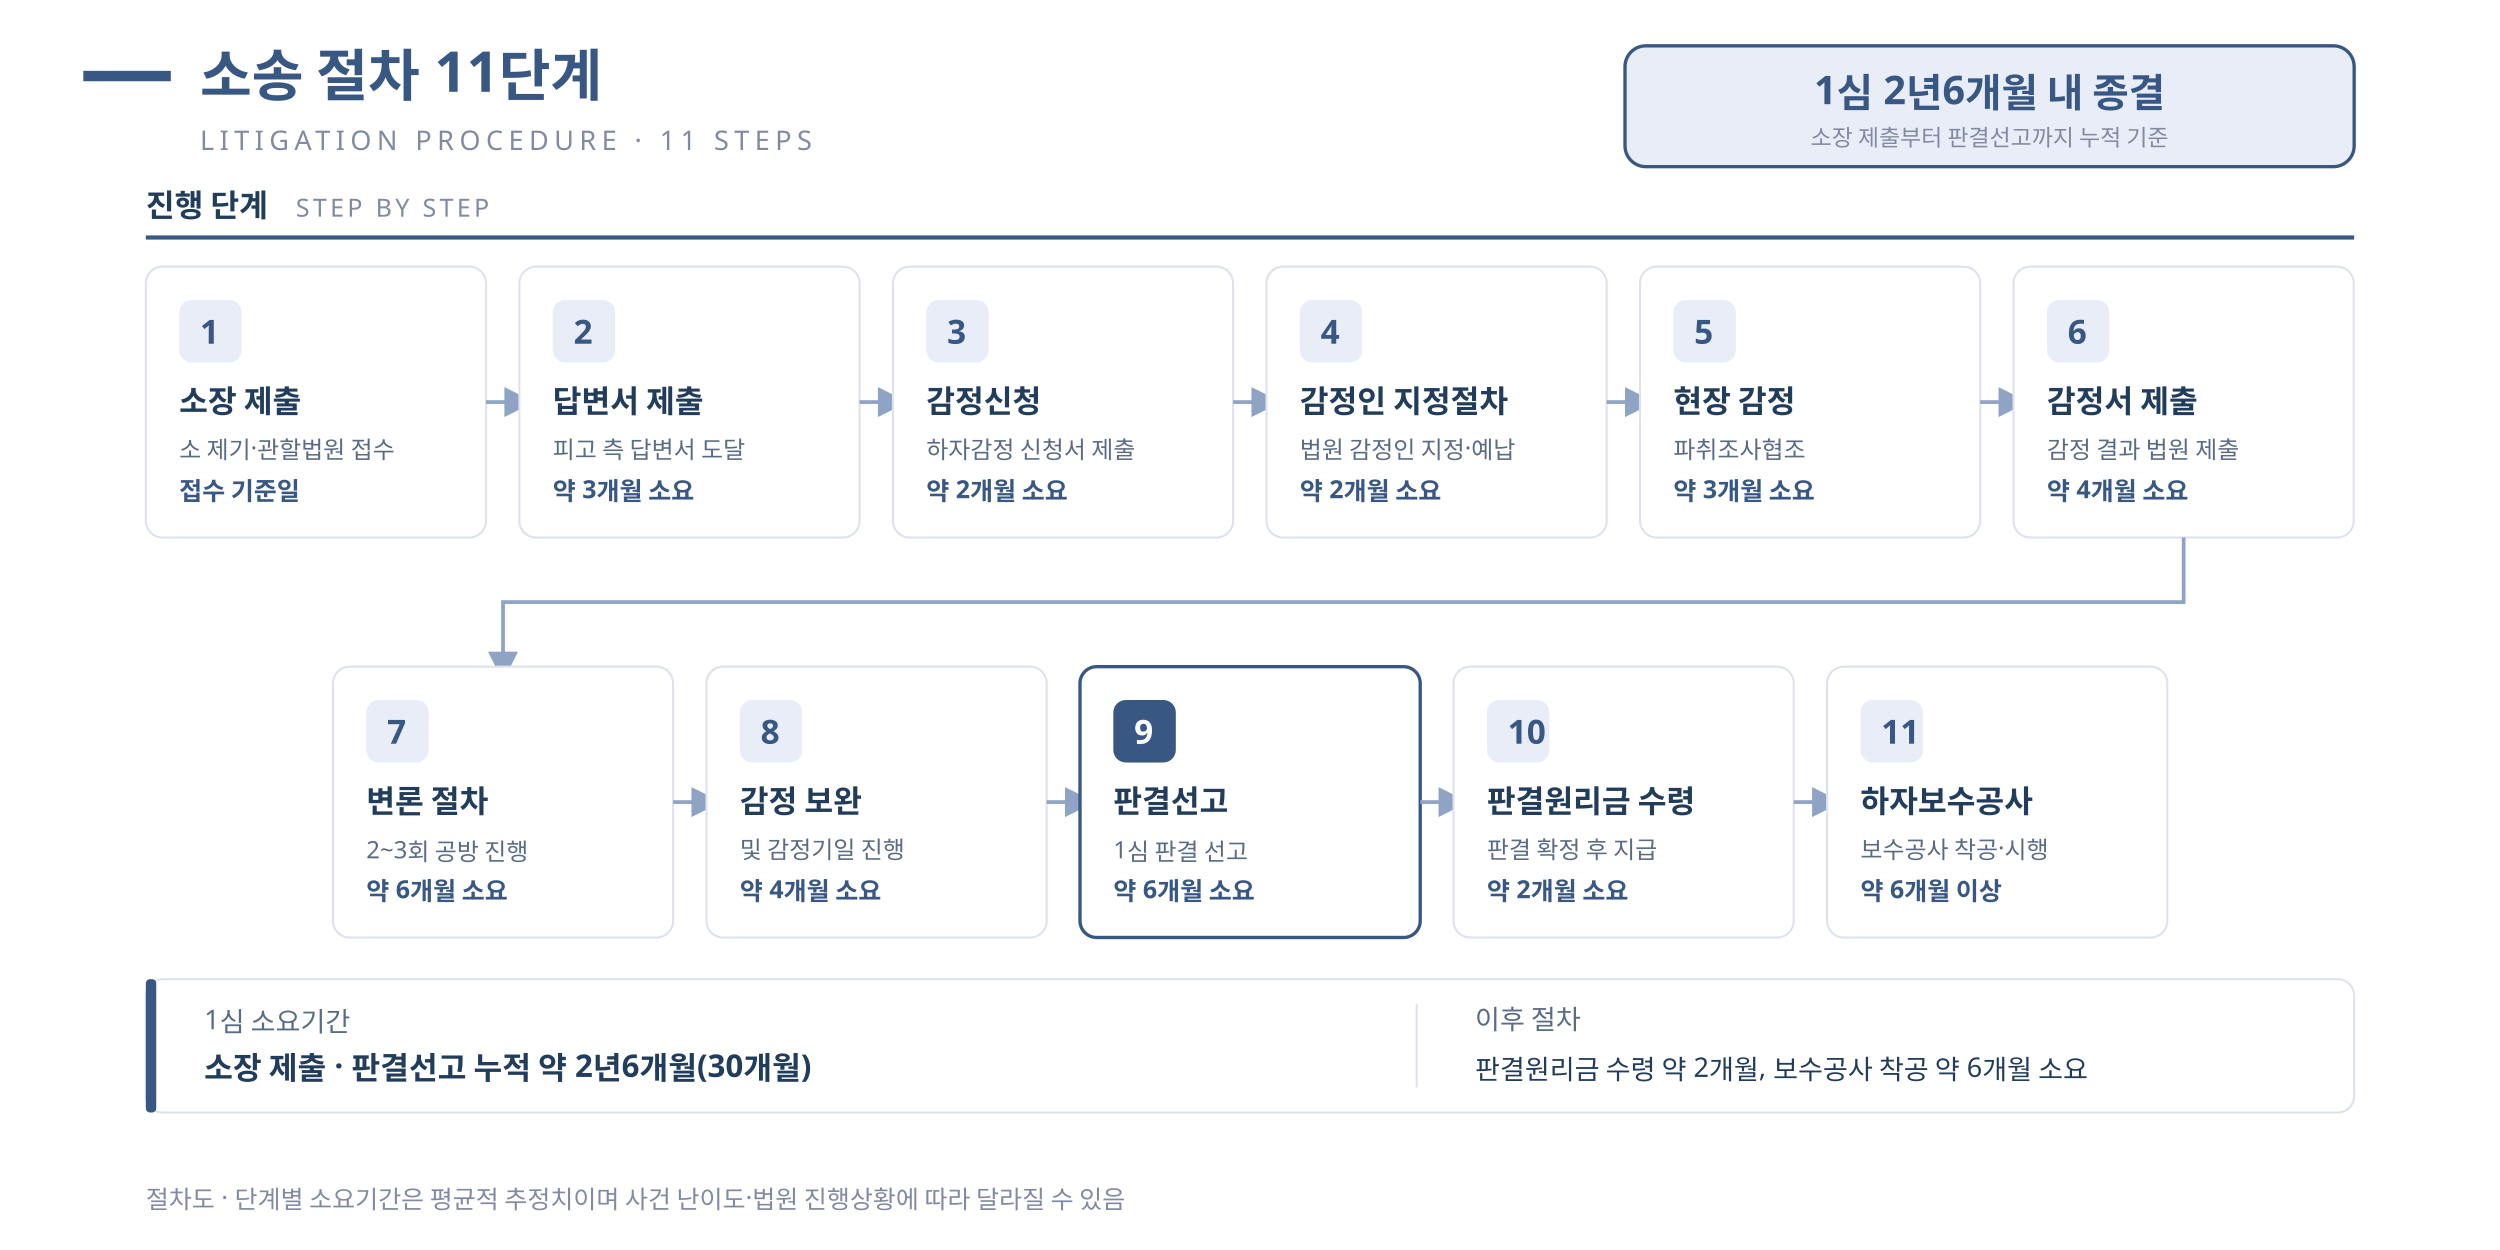
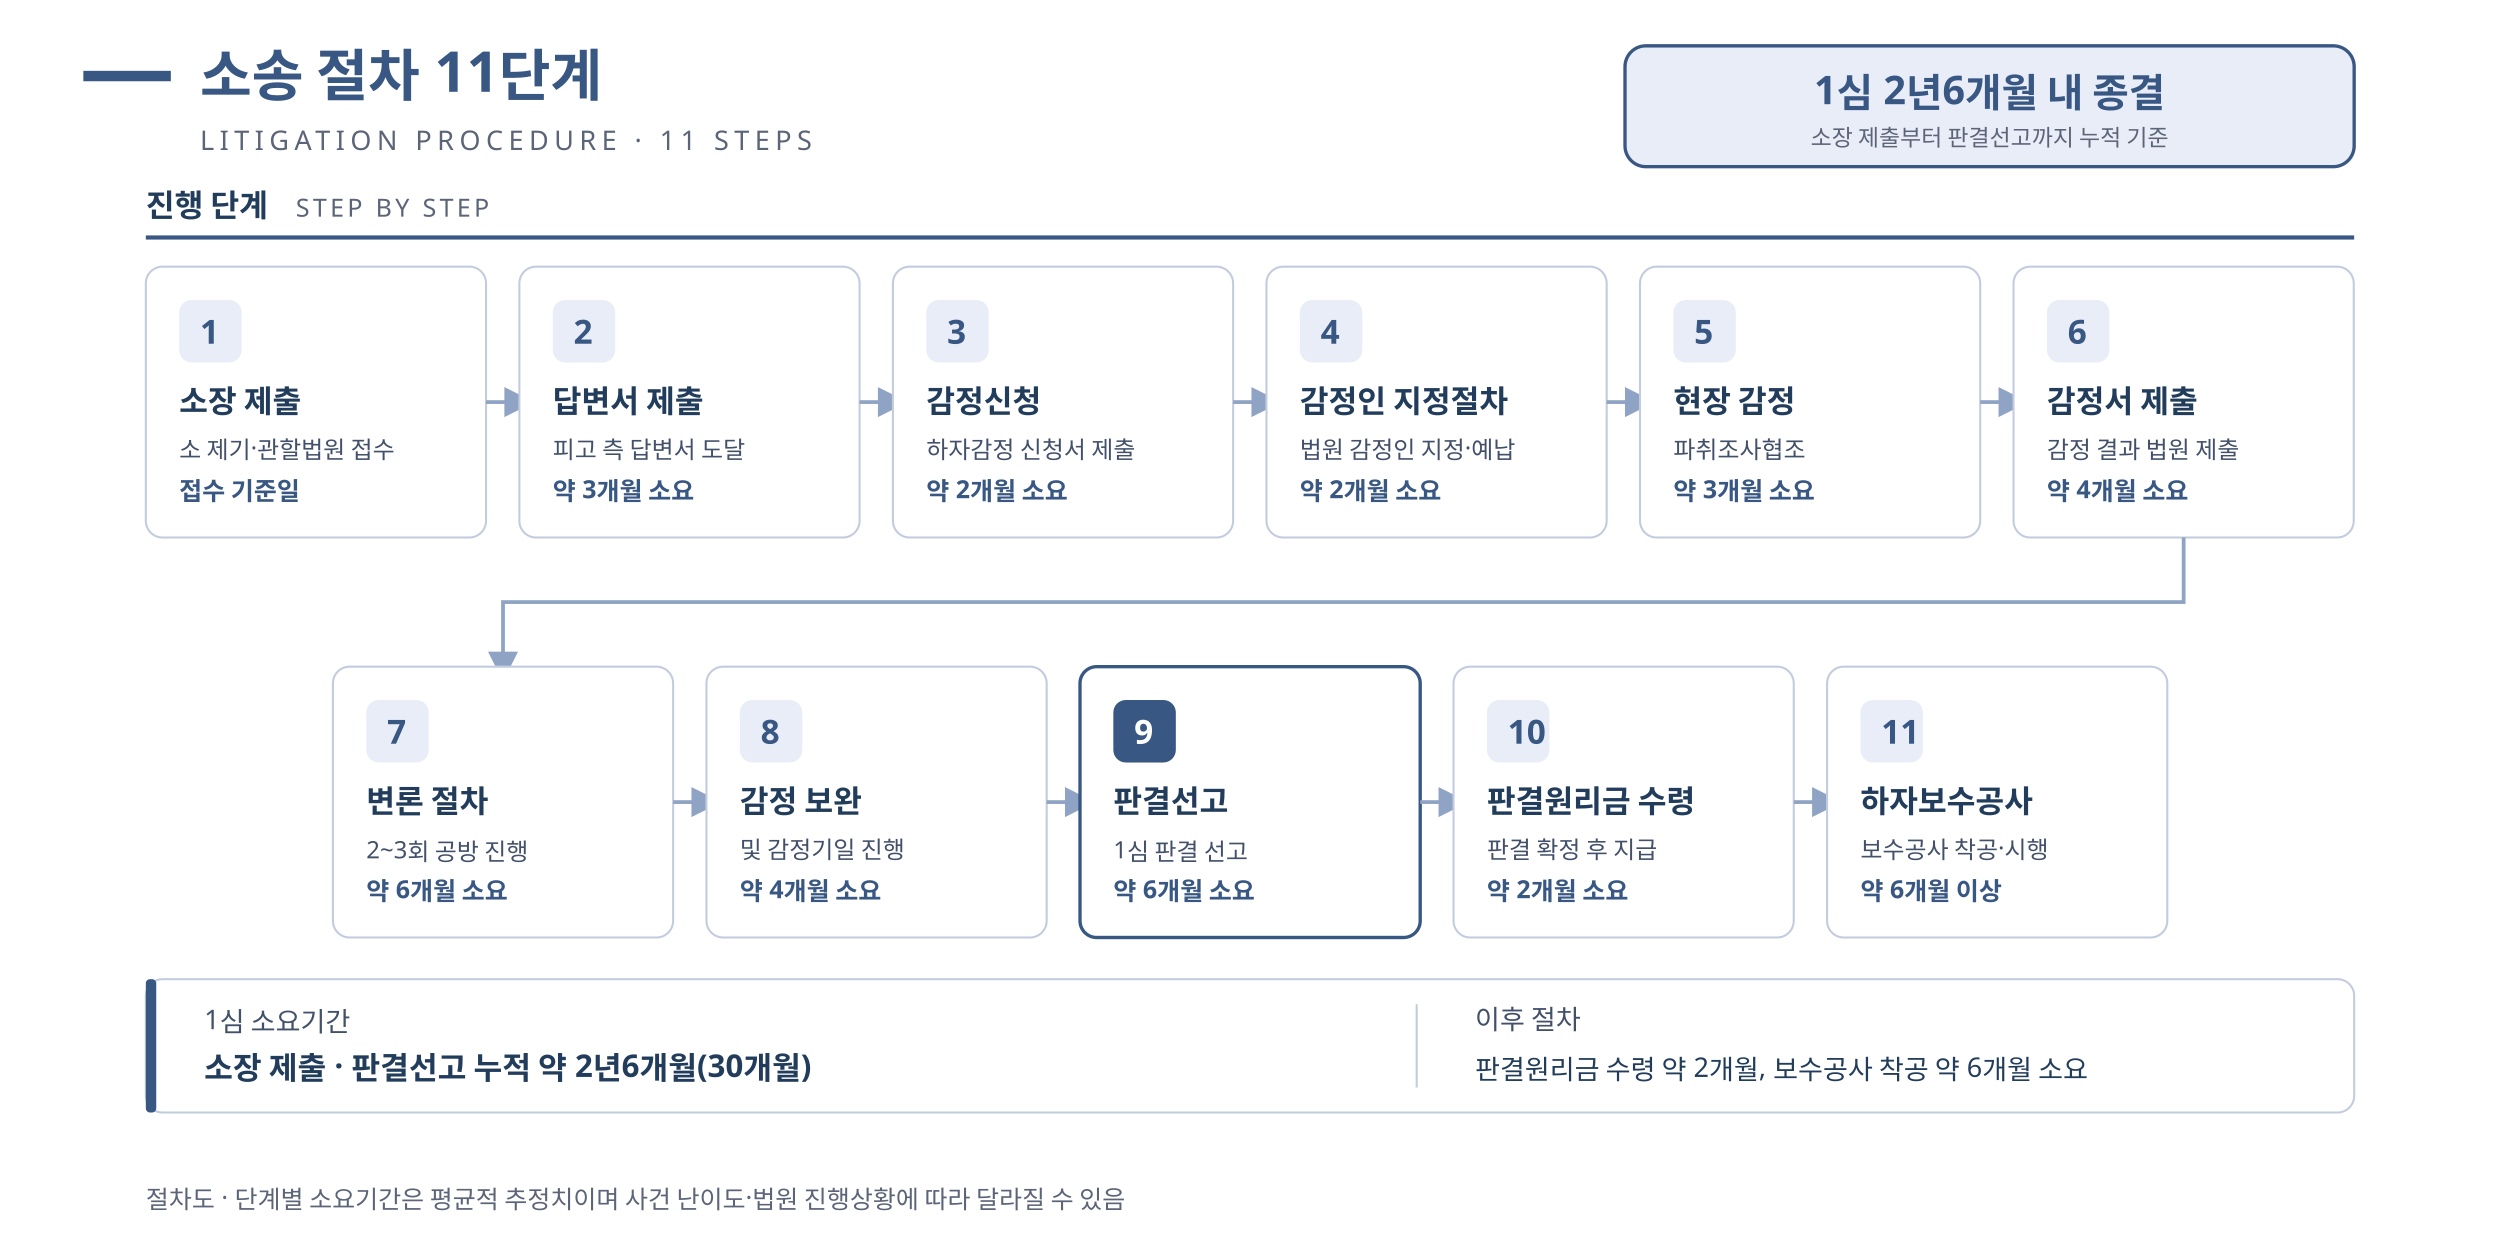
<svg xmlns="http://www.w3.org/2000/svg" viewBox="0 0 1200 600" width="1200" height="600" font-family="'210 옴니고딕 030','OmniGothic030','Pretendard',sans-serif">
  <defs>
    <marker id="fa" markerWidth="8" markerHeight="8" refX="4" refY="4" orient="auto">
      <path d="M0,0 L8,4 L0,8 Z" fill="#8FA3C4" />
    </marker>
  </defs>
  <rect width="1200" height="600" fill="#FFFFFF" />
  <rect x="40" y="34" width="42" height="5" fill="#385783" />
  <text x="96" y="46" font-size="27" font-weight="700" fill="#385783">소송 절차 11단계</text>
-   <text x="96" y="72" font-size="13" fill="#8289A3" letter-spacing="2.6">LITIGATION PROCEDURE · 11 STEPS</text>
+   <text x="96" y="72" font-size="13" fill="#5C6478" letter-spacing="2.6">LITIGATION PROCEDURE · 11 STEPS</text>
  <rect x="780" y="22" width="350" height="58" rx="10" fill="#E9EDF8" stroke="#385783" stroke-width="1.6" />
  <text x="955" y="50" font-size="19" font-weight="700" fill="#385783" text-anchor="middle">1심 2년6개월 내 종결</text>
-   <text x="955" y="70" font-size="11" fill="#8289A3" text-anchor="middle">소장 제출부터 판결선고까지 누적 기준</text>
+   <text x="955" y="70" font-size="11" fill="#5C6478" text-anchor="middle">소장 제출부터 판결선고까지 누적 기준</text>
  <text x="70" y="104" font-size="15" font-weight="700" fill="#223D5B">진행 단계</text>
-   <text x="142" y="104" font-size="12" fill="#8289A3" letter-spacing="1.6">STEP BY STEP</text>
+   <text x="142" y="104" font-size="12" fill="#5C6478" letter-spacing="1.6">STEP BY STEP</text>
  <line x1="70" y1="114" x2="1130" y2="114" stroke="#385783" stroke-width="2" />
  <g transform="translate(0,128)">
-     <rect x="70" y="0" width="163.3" height="130" rx="8" fill="#FFFFFF" stroke="#DDE2EC" />
+     <rect x="70" y="0" width="163.3" height="130" rx="8" fill="#FFFFFF" stroke="#C3CCDE" />
    <rect x="86" y="16" width="30" height="30" rx="6" fill="#E9EDF8" />
    <text x="96" y="37" font-size="16" font-weight="700" fill="#385783">1</text>
    <text x="86" y="70" font-size="15" font-weight="700" fill="#223D5B">소장 제출</text>
-     <text x="86" y="92" font-size="11.5" fill="#5A6B85">소 제기·관할법원 접수</text>
+     <text x="86" y="92" font-size="11.5" fill="#42506A">소 제기·관할법원 접수</text>
    <text x="86" y="112" font-size="12" font-weight="700" fill="#385783">접수 기준일</text>
    <line x1="233.3" y1="65" x2="249.3" y2="65" stroke="#8FA3C4" stroke-width="1.8" marker-end="url(#fa)" />
-     <rect x="249.3" y="0" width="163.3" height="130" rx="8" fill="#FFFFFF" stroke="#DDE2EC" />
+     <rect x="249.3" y="0" width="163.3" height="130" rx="8" fill="#FFFFFF" stroke="#C3CCDE" />
    <rect x="265.3" y="16" width="30" height="30" rx="6" fill="#E9EDF8" />
    <text x="275.3" y="37" font-size="16" font-weight="700" fill="#385783">2</text>
    <text x="265.3" y="70" font-size="15" font-weight="700" fill="#223D5B">답변서 제출</text>
-     <text x="265.3" y="92" font-size="11.5" fill="#5A6B85">피고 측 답변서 도달</text>
+     <text x="265.3" y="92" font-size="11.5" fill="#42506A">피고 측 답변서 도달</text>
    <text x="265.3" y="112" font-size="12" font-weight="700" fill="#385783">약 3개월 소요</text>
    <line x1="412.6" y1="65" x2="428.6" y2="65" stroke="#8FA3C4" stroke-width="1.8" marker-end="url(#fa)" />
-     <rect x="428.6" y="0" width="163.3" height="130" rx="8" fill="#FFFFFF" stroke="#DDE2EC" />
+     <rect x="428.6" y="0" width="163.3" height="130" rx="8" fill="#FFFFFF" stroke="#C3CCDE" />
    <rect x="444.6" y="16" width="30" height="30" rx="6" fill="#E9EDF8" />
    <text x="454.6" y="37" font-size="16" font-weight="700" fill="#385783">3</text>
    <text x="444.6" y="70" font-size="15" font-weight="700" fill="#223D5B">감정신청</text>
-     <text x="444.6" y="92" font-size="11.5" fill="#5A6B85">하자감정 신청서 제출</text>
+     <text x="444.6" y="92" font-size="11.5" fill="#42506A">하자감정 신청서 제출</text>
    <text x="444.6" y="112" font-size="12" font-weight="700" fill="#385783">약 2개월 소요</text>
    <line x1="591.9" y1="65" x2="607.9" y2="65" stroke="#8FA3C4" stroke-width="1.8" marker-end="url(#fa)" />
-     <rect x="607.9" y="0" width="163.3" height="130" rx="8" fill="#FFFFFF" stroke="#DDE2EC" />
+     <rect x="607.9" y="0" width="163.3" height="130" rx="8" fill="#FFFFFF" stroke="#C3CCDE" />
    <rect x="623.9" y="16" width="30" height="30" rx="6" fill="#E9EDF8" />
    <text x="633.9" y="37" font-size="16" font-weight="700" fill="#385783">4</text>
    <text x="623.9" y="70" font-size="15" font-weight="700" fill="#223D5B">감정인 지정절차</text>
-     <text x="623.9" y="92" font-size="11.5" fill="#5A6B85">법원 감정인 지정·예납</text>
+     <text x="623.9" y="92" font-size="11.5" fill="#42506A">법원 감정인 지정·예납</text>
    <text x="623.9" y="112" font-size="12" font-weight="700" fill="#385783">약 2개월 소요</text>
    <line x1="771.2" y1="65" x2="787.2" y2="65" stroke="#8FA3C4" stroke-width="1.8" marker-end="url(#fa)" />
-     <rect x="787.2" y="0" width="163.3" height="130" rx="8" fill="#FFFFFF" stroke="#DDE2EC" />
+     <rect x="787.2" y="0" width="163.3" height="130" rx="8" fill="#FFFFFF" stroke="#C3CCDE" />
    <rect x="803.2" y="16" width="30" height="30" rx="6" fill="#E9EDF8" />
    <text x="813.2" y="37" font-size="16" font-weight="700" fill="#385783">5</text>
    <text x="803.2" y="70" font-size="15" font-weight="700" fill="#223D5B">현장 감정</text>
-     <text x="803.2" y="92" font-size="11.5" fill="#5A6B85">파취조사협조</text>
+     <text x="803.2" y="92" font-size="11.5" fill="#42506A">파취조사협조</text>
    <text x="803.2" y="112" font-size="12" font-weight="700" fill="#385783">약 3개월 소요</text>
    <line x1="950.5" y1="65" x2="966.5" y2="65" stroke="#8FA3C4" stroke-width="1.8" marker-end="url(#fa)" />
-     <rect x="966.5" y="0" width="163.3" height="130" rx="8" fill="#FFFFFF" stroke="#DDE2EC" />
+     <rect x="966.5" y="0" width="163.3" height="130" rx="8" fill="#FFFFFF" stroke="#C3CCDE" />
    <rect x="982.5" y="16" width="30" height="30" rx="6" fill="#E9EDF8" />
    <text x="992.5" y="37" font-size="16" font-weight="700" fill="#385783">6</text>
    <text x="982.5" y="70" font-size="15" font-weight="700" fill="#223D5B">감정서 제출</text>
-     <text x="982.5" y="92" font-size="11.5" fill="#5A6B85">감정 결과 법원 제출</text>
+     <text x="982.5" y="92" font-size="11.5" fill="#42506A">감정 결과 법원 제출</text>
    <text x="982.5" y="112" font-size="12" font-weight="700" fill="#385783">약 4개월 소요</text>
  </g>
  <path d="M1048.15,258 L1048.15,289 L241.45,289 L241.45,320" fill="none" stroke="#8FA3C4" stroke-width="1.8" marker-end="url(#fa)" />
  <g transform="translate(0,320)">
-     <rect x="159.8" y="0" width="163.3" height="130" rx="8" fill="#FFFFFF" stroke="#DDE2EC" />
+     <rect x="159.8" y="0" width="163.3" height="130" rx="8" fill="#FFFFFF" stroke="#C3CCDE" />
    <rect x="175.8" y="16" width="30" height="30" rx="6" fill="#E9EDF8" />
    <text x="185.8" y="37" font-size="16" font-weight="700" fill="#385783">7</text>
    <text x="175.8" y="70" font-size="15" font-weight="700" fill="#223D5B">변론 절차</text>
-     <text x="175.8" y="92" font-size="11.5" fill="#5A6B85">2~3회 공방 진행</text>
+     <text x="175.8" y="92" font-size="11.5" fill="#42506A">2~3회 공방 진행</text>
    <text x="175.8" y="112" font-size="12" font-weight="700" fill="#385783">약 6개월 소요</text>
    <line x1="323.1" y1="65" x2="339.1" y2="65" stroke="#8FA3C4" stroke-width="1.8" marker-end="url(#fa)" />
-     <rect x="339.1" y="0" width="163.3" height="130" rx="8" fill="#FFFFFF" stroke="#DDE2EC" />
+     <rect x="339.1" y="0" width="163.3" height="130" rx="8" fill="#FFFFFF" stroke="#C3CCDE" />
    <rect x="355.1" y="16" width="30" height="30" rx="6" fill="#E9EDF8" />
    <text x="365.1" y="37" font-size="16" font-weight="700" fill="#385783">8</text>
    <text x="355.1" y="70" font-size="15" font-weight="700" fill="#223D5B">감정 보완</text>
-     <text x="355.1" y="92" font-size="11.5" fill="#5A6B85">및 감정기일 진행</text>
+     <text x="355.1" y="92" font-size="11.5" fill="#42506A">및 감정기일 진행</text>
    <text x="355.1" y="112" font-size="12" font-weight="700" fill="#385783">약 4개월 소요</text>
    <line x1="502.4" y1="65" x2="518.4" y2="65" stroke="#8FA3C4" stroke-width="1.8" marker-end="url(#fa)" />
    <rect x="518.4" y="0" width="163.3" height="130" rx="8" fill="#FFFFFF" stroke="#385783" stroke-width="1.6" />
    <rect x="534.4" y="16" width="30" height="30" rx="6" fill="#385783" />
    <text x="544.4" y="37" font-size="16" font-weight="700" fill="#FFFFFF">9</text>
    <text x="534.4" y="70" font-size="15" font-weight="700" fill="#223D5B">판결선고</text>
-     <text x="534.4" y="92" font-size="11.5" fill="#5A6B85">1심 판결 선고</text>
+     <text x="534.4" y="92" font-size="11.5" fill="#42506A">1심 판결 선고</text>
    <text x="534.4" y="112" font-size="12" font-weight="700" fill="#385783">약 6개월 소요</text>
    <line x1="681.7" y1="65" x2="697.7" y2="65" stroke="#8FA3C4" stroke-width="1.8" marker-end="url(#fa)" />
-     <rect x="697.7" y="0" width="163.3" height="130" rx="8" fill="#FFFFFF" stroke="#DDE2EC" />
+     <rect x="697.7" y="0" width="163.3" height="130" rx="8" fill="#FFFFFF" stroke="#C3CCDE" />
    <rect x="713.7" y="16" width="30" height="30" rx="6" fill="#E9EDF8" />
    <text x="723.7" y="37" font-size="16" font-weight="700" fill="#385783">10</text>
    <text x="713.7" y="70" font-size="15" font-weight="700" fill="#223D5B">판결원리금 수령</text>
-     <text x="713.7" y="92" font-size="11.5" fill="#5A6B85">판결 확정 후 지급</text>
+     <text x="713.7" y="92" font-size="11.5" fill="#42506A">판결 확정 후 지급</text>
    <text x="713.7" y="112" font-size="12" font-weight="700" fill="#385783">약 2개월 소요</text>
    <line x1="861.0" y1="65" x2="877.0" y2="65" stroke="#8FA3C4" stroke-width="1.8" marker-end="url(#fa)" />
-     <rect x="877.0" y="0" width="163.3" height="130" rx="8" fill="#FFFFFF" stroke="#DDE2EC" />
+     <rect x="877.0" y="0" width="163.3" height="130" rx="8" fill="#FFFFFF" stroke="#C3CCDE" />
    <rect x="893.0" y="16" width="30" height="30" rx="6" fill="#E9EDF8" />
    <text x="903.0" y="37" font-size="16" font-weight="700" fill="#385783">11</text>
    <text x="893.0" y="70" font-size="15" font-weight="700" fill="#223D5B">하자보수공사</text>
-     <text x="893.0" y="92" font-size="11.5" fill="#5A6B85">보수공사 착공·시행</text>
+     <text x="893.0" y="92" font-size="11.5" fill="#42506A">보수공사 착공·시행</text>
    <text x="893.0" y="112" font-size="12" font-weight="700" fill="#385783">약 6개월 이상</text>
  </g>
  <g transform="translate(0,470)">
-     <rect x="70" y="0" width="1060" height="64" rx="8" fill="#FFFFFF" stroke="#DDE2EC" />
+     <rect x="70" y="0" width="1060" height="64" rx="8" fill="#FFFFFF" stroke="#C3CCDE" />
    <rect x="70" y="0" width="5" height="64" rx="2" fill="#385783" />
-     <text x="98" y="24" font-size="13" fill="#5A6B85">1심 소요기간</text>
+     <text x="98" y="24" font-size="13" fill="#42506A">1심 소요기간</text>
    <text x="98" y="48" font-size="15" font-weight="700" fill="#223D5B">소장 제출 · 판결선고 누적 약 2년6개월(30개월)</text>
-     <line x1="680" y1="12" x2="680" y2="52" stroke="#DDE2EC" />
-     <text x="708" y="24" font-size="13" fill="#5A6B85">이후 절차</text>
+     <line x1="680" y1="12" x2="680" y2="52" stroke="#C3CCDE" />
+     <text x="708" y="24" font-size="13" fill="#42506A">이후 절차</text>
    <text x="708" y="48" font-size="13" fill="#223D5B">판결원리금 수령 약 2개월, 보수공사 착공 약 6개월 소요</text>
  </g>
-   <text x="70" y="580" font-size="12" fill="#8289A3">절차도 · 단계별 소요기간은 평균적 추정치이며 사건 난이도·법원 진행상황에 따라 달라질 수 있음</text>
+   <text x="70" y="580" font-size="12" fill="#5C6478">절차도 · 단계별 소요기간은 평균적 추정치이며 사건 난이도·법원 진행상황에 따라 달라질 수 있음</text>
</svg>
